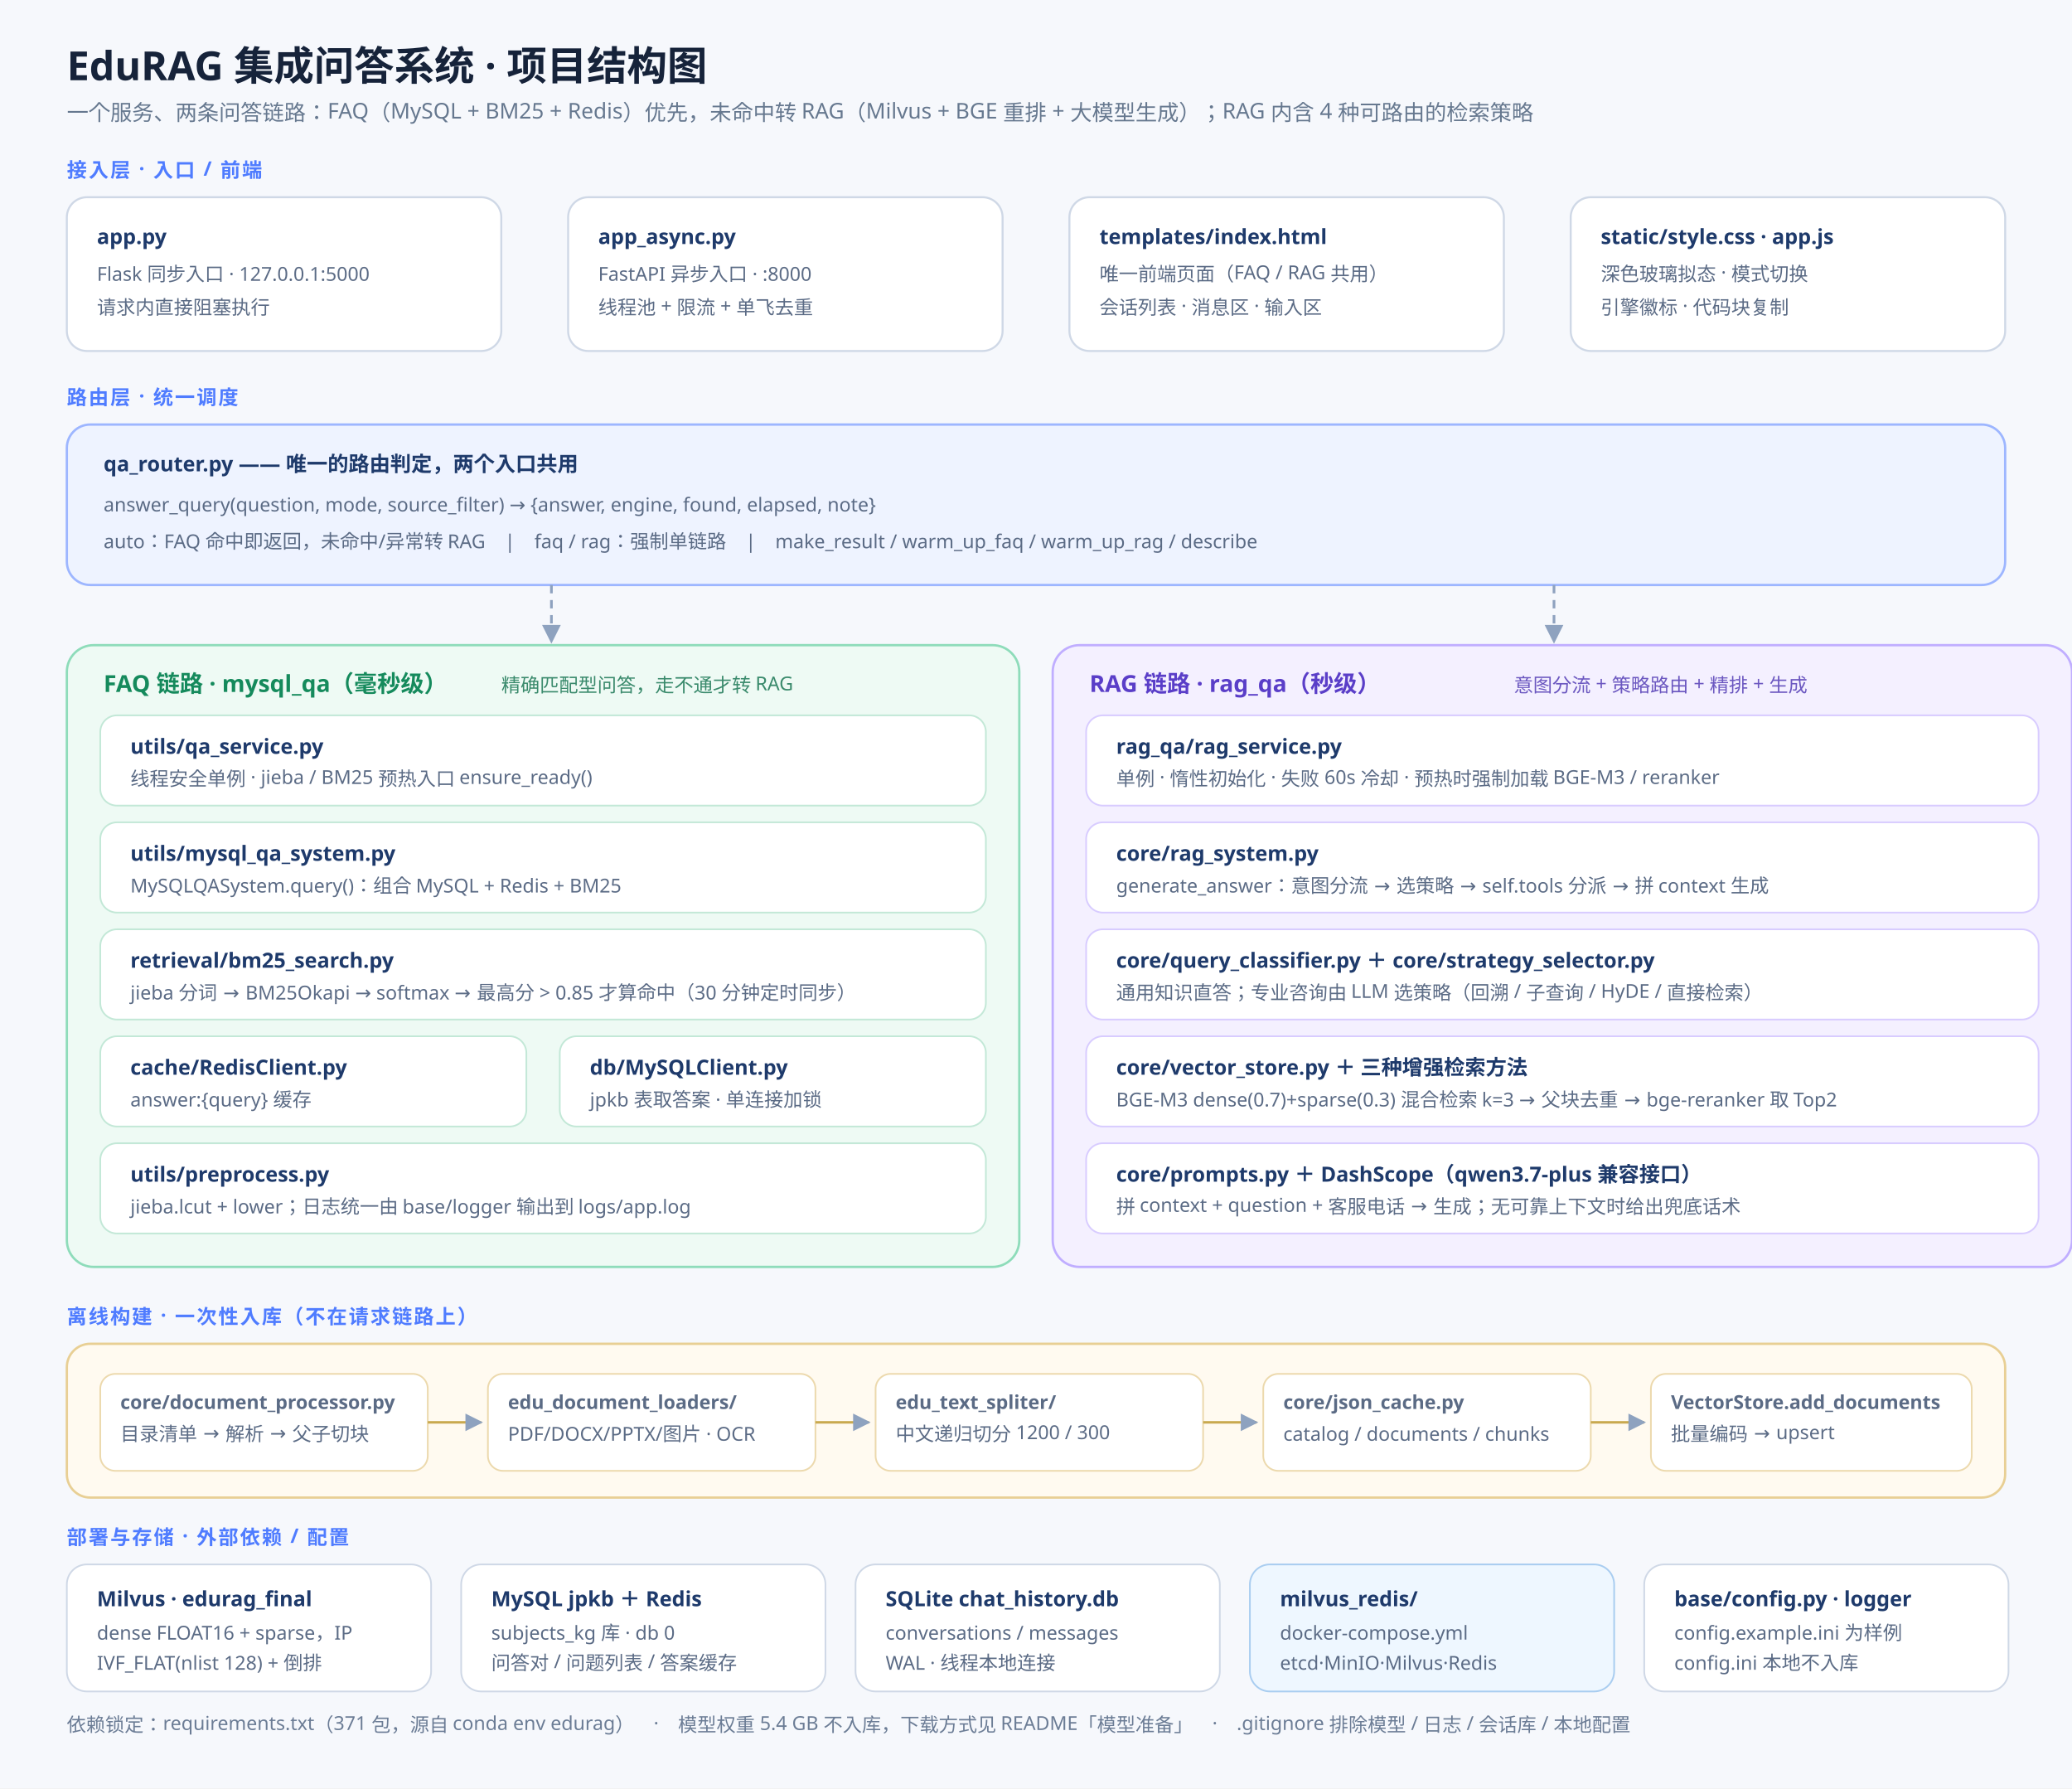
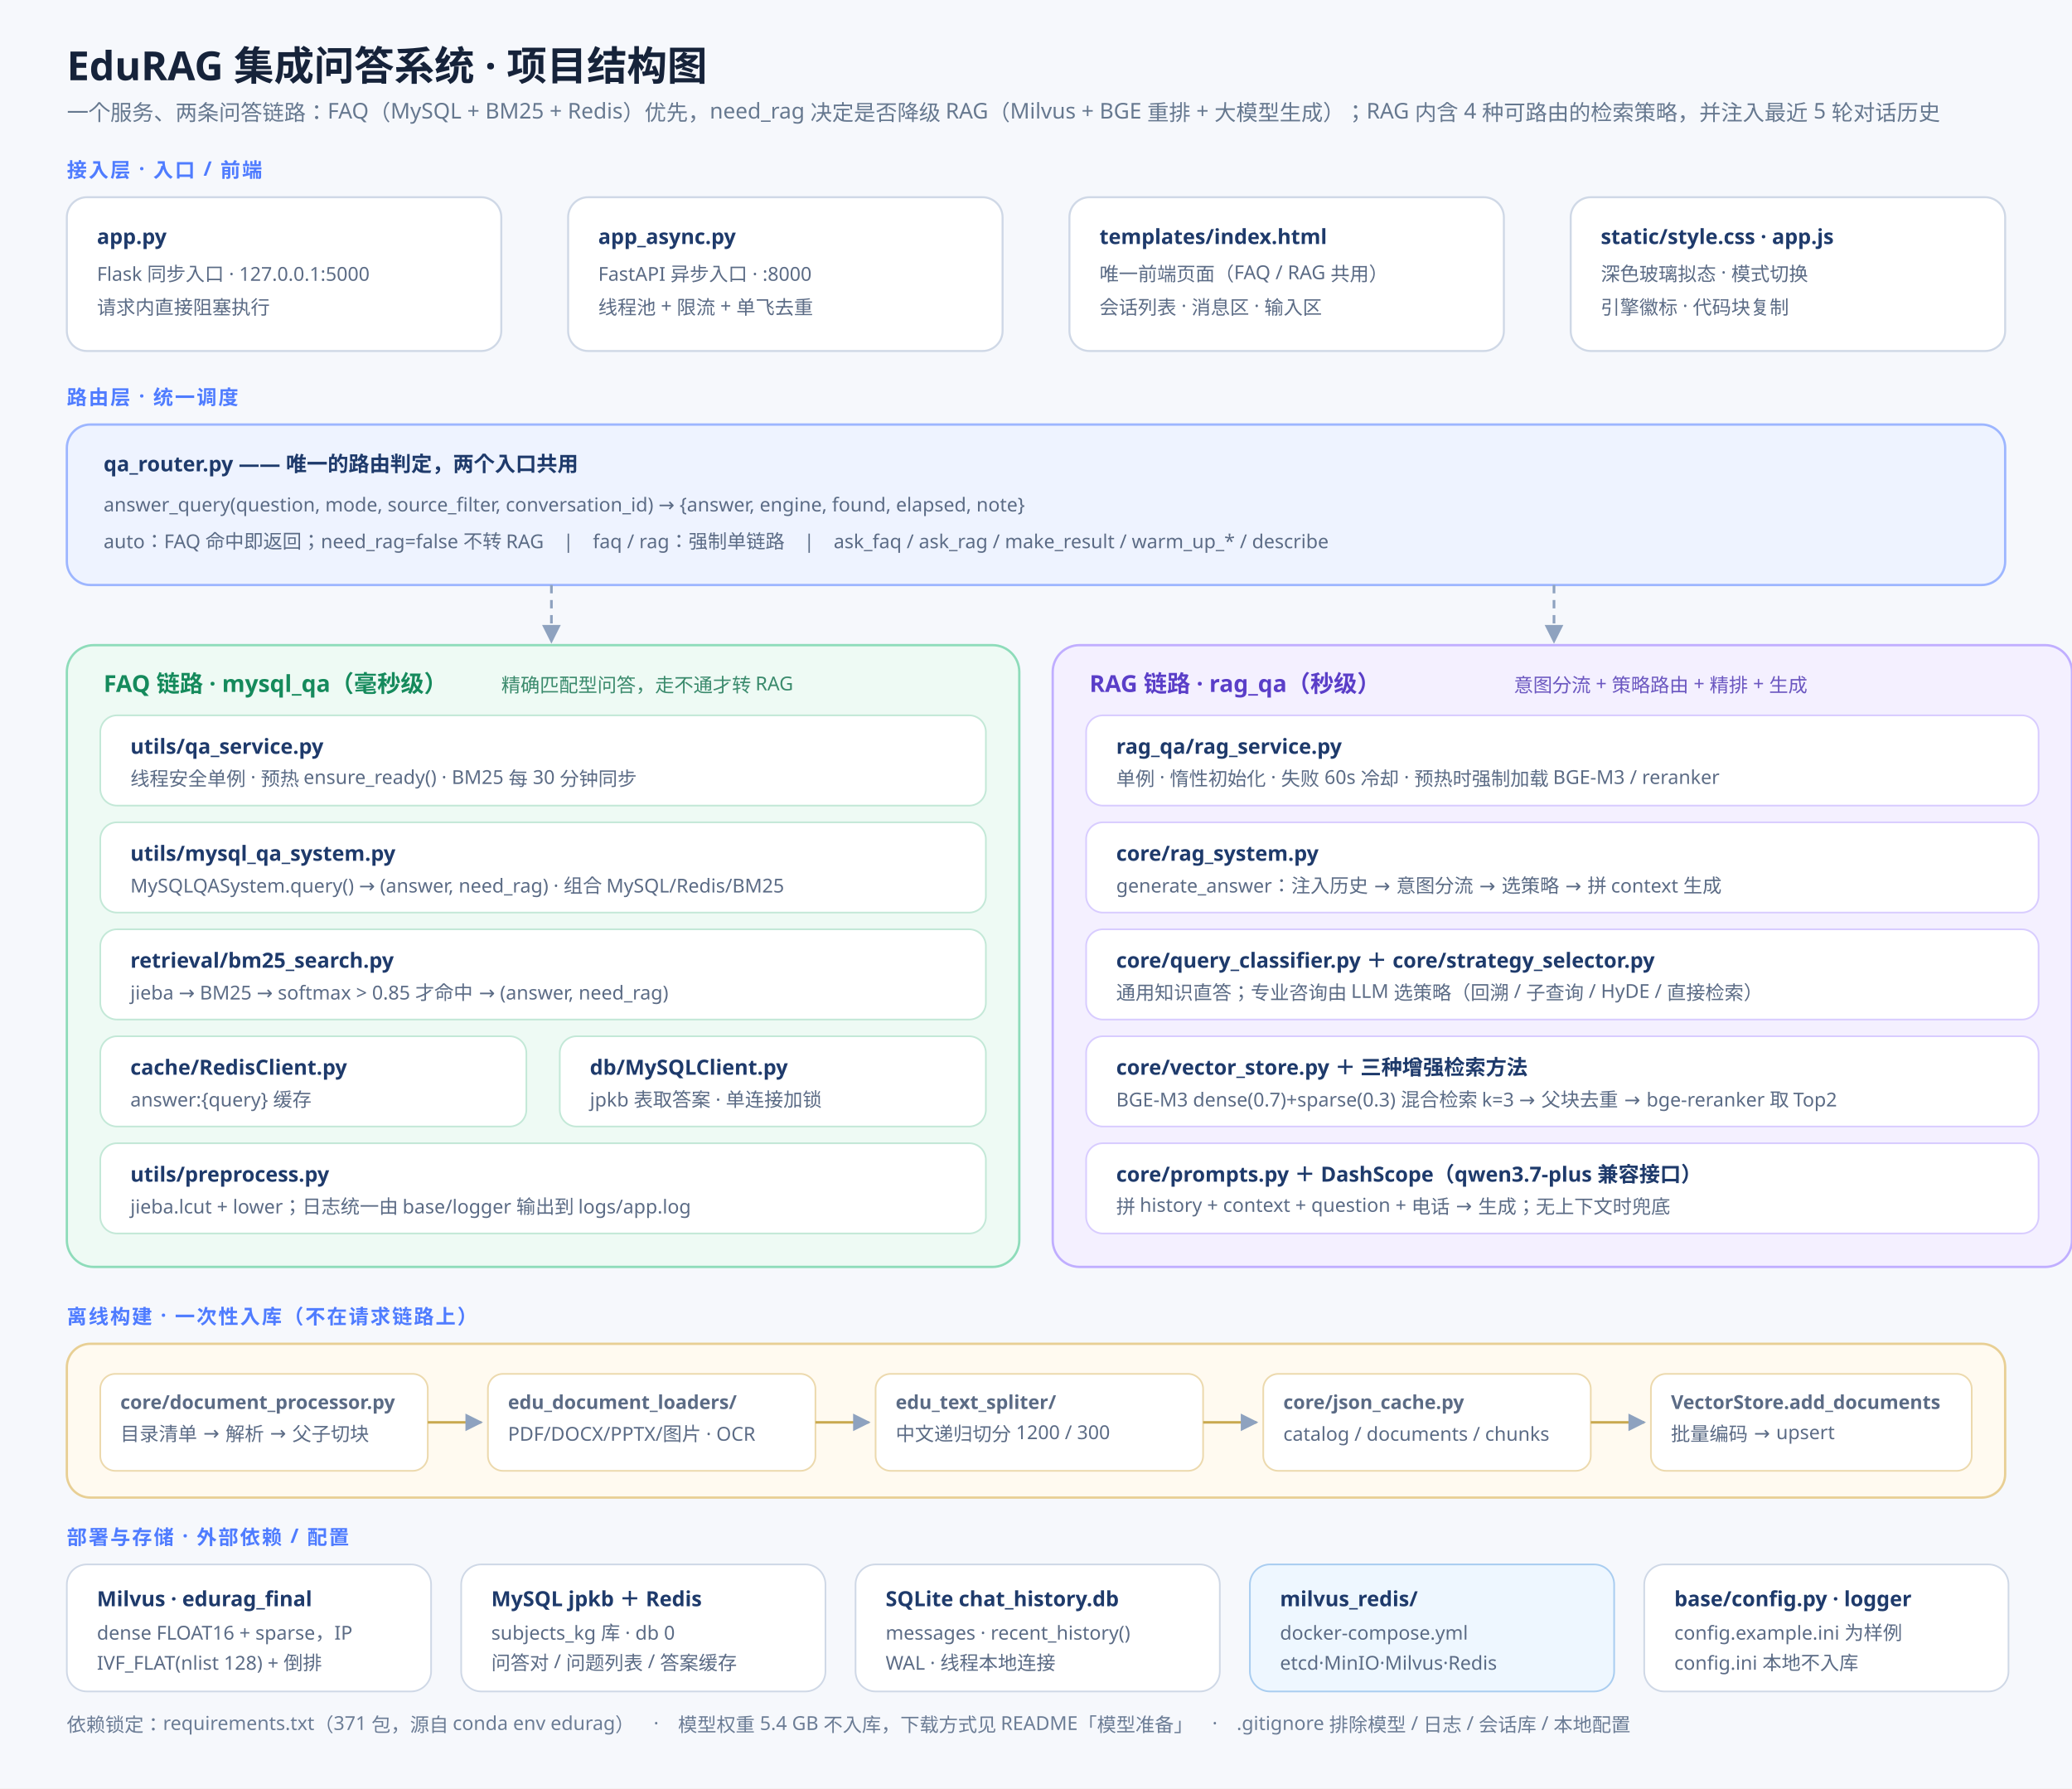
<svg xmlns="http://www.w3.org/2000/svg" width="1240" height="1070" viewBox="0 0 1240 1070" font-family="'Microsoft YaHei', 'Segoe UI', sans-serif">
  <defs>
    <marker id="arr" viewBox="0 0 10 10" refX="9" refY="5" markerWidth="7" markerHeight="7" orient="auto-start-reverse">
      <path d="M 0 0 L 10 5 L 0 10 z" fill="#8ea2bf" />
    </marker>
    <style>
      .title { font-size: 24px; font-weight: 700; fill: #16233a; }
      .subtitle { font-size: 13px; fill: #66788f; }
      .band { font-size: 12px; font-weight: 700; fill: #4f7cff; letter-spacing: 1px; }
      .node-file { font-size: 12.5px; font-weight: 600; fill: #1e3a6b; }
      .node-sub { font-size: 11.5px; fill: #5b6b85; }
      .lane-title { font-size: 14px; font-weight: 700; }
      .lane-sub { font-size: 11.5px; }
      .foot { font-size: 11.5px; fill: #6b7c95; }
    </style>
  </defs>
  <rect width="1240" height="1070" fill="#f6f8fc" />
  <text x="40" y="48" class="title">EduRAG 集成问答系统 · 项目结构图</text>
-   <text x="40" y="72" class="subtitle">一个服务、两条问答链路：FAQ（MySQL + BM25 + Redis）优先，未命中转 RAG（Milvus + BGE 重排 + 大模型生成）；RAG 内含 4 种可路由的检索策略</text>
+   <text x="40" y="72" class="subtitle">一个服务、两条问答链路：FAQ（MySQL + BM25 + Redis）优先，need_rag 决定是否降级 RAG（Milvus + BGE 重排 + 大模型生成）；RAG 内含 4 种可路由的检索策略，并注入最近 5 轮对话历史</text>
  <text x="40" y="106" class="band">接入层 · 入口 / 前端</text>
  <rect x="40" y="118" width="260" height="92" rx="12" fill="#ffffff" stroke="#cfd8e6" stroke-width="1.2" />
  <text x="58" y="146" class="node-file">app.py</text>
  <text x="58" y="168" class="node-sub">Flask 同步入口 · 127.0.0.1:5000</text>
  <text x="58" y="188" class="node-sub">请求内直接阻塞执行</text>
  <rect x="340" y="118" width="260" height="92" rx="12" fill="#ffffff" stroke="#cfd8e6" stroke-width="1.2" />
  <text x="358" y="146" class="node-file">app_async.py</text>
  <text x="358" y="168" class="node-sub">FastAPI 异步入口 · :8000</text>
  <text x="358" y="188" class="node-sub">线程池 + 限流 + 单飞去重</text>
  <rect x="640" y="118" width="260" height="92" rx="12" fill="#ffffff" stroke="#cfd8e6" stroke-width="1.2" />
  <text x="658" y="146" class="node-file">templates/index.html</text>
  <text x="658" y="168" class="node-sub">唯一前端页面（FAQ / RAG 共用）</text>
  <text x="658" y="188" class="node-sub">会话列表 · 消息区 · 输入区</text>
  <rect x="940" y="118" width="260" height="92" rx="12" fill="#ffffff" stroke="#cfd8e6" stroke-width="1.2" />
  <text x="958" y="146" class="node-file">static/style.css · app.js</text>
  <text x="958" y="168" class="node-sub">深色玻璃拟态 · 模式切换</text>
  <text x="958" y="188" class="node-sub">引擎徽标 · 代码块复制</text>
  <text x="40" y="242" class="band">路由层 · 统一调度</text>
  <rect x="40" y="254" width="1160" height="96" rx="14" fill="#eef3ff" stroke="#9db6ff" stroke-width="1.4" />
  <text x="62" y="282" class="node-file">qa_router.py —— 唯一的路由判定，两个入口共用</text>
-   <text x="62" y="306" class="node-sub">answer_query(question, mode, source_filter) → {answer, engine, found, elapsed, note}</text>
-   <text x="62" y="328" class="node-sub">auto：FAQ 命中即返回，未命中/异常转 RAG　|　faq / rag：强制单链路　|　make_result / warm_up_faq / warm_up_rag / describe</text>
+   <text x="62" y="306" class="node-sub">answer_query(question, mode, source_filter, conversation_id) → {answer, engine, found, elapsed, note}</text>
+   <text x="62" y="328" class="node-sub">auto：FAQ 命中即返回；need_rag=false 不转 RAG　|　faq / rag：强制单链路　|　ask_faq / ask_rag / make_result / warm_up_* / describe</text>
  <line x1="330" y1="350" x2="330" y2="384" stroke="#8ea2bf" stroke-width="1.6" stroke-dasharray="5 4" marker-end="url(#arr)" />
  <line x1="930" y1="350" x2="930" y2="384" stroke="#8ea2bf" stroke-width="1.6" stroke-dasharray="5 4" marker-end="url(#arr)" />
  <rect x="40" y="386" width="570" height="372" rx="16" fill="#eefaf4" stroke="#8edcba" stroke-width="1.4" />
  <text x="62" y="414" class="lane-title" fill="#158a5c">FAQ 链路 · mysql_qa（毫秒级）</text>
  <text x="300" y="414" class="lane-sub" fill="#3a8a6c">精确匹配型问答，走不通才转 RAG</text>
  <rect x="60" y="428" width="530" height="54" rx="10" fill="#ffffff" stroke="#c3e8d7" />
  <text x="78" y="451" class="node-file">utils/qa_service.py</text>
-   <text x="78" y="470" class="node-sub">线程安全单例 · jieba / BM25 预热入口 ensure_ready()</text>
+   <text x="78" y="470" class="node-sub">线程安全单例 · 预热 ensure_ready() · BM25 每 30 分钟同步</text>
  <rect x="60" y="492" width="530" height="54" rx="10" fill="#ffffff" stroke="#c3e8d7" />
  <text x="78" y="515" class="node-file">utils/mysql_qa_system.py</text>
-   <text x="78" y="534" class="node-sub">MySQLQASystem.query()：组合 MySQL + Redis + BM25</text>
+   <text x="78" y="534" class="node-sub">MySQLQASystem.query() → (answer, need_rag) · 组合 MySQL/Redis/BM25</text>
  <rect x="60" y="556" width="530" height="54" rx="10" fill="#ffffff" stroke="#c3e8d7" />
  <text x="78" y="579" class="node-file">retrieval/bm25_search.py</text>
-   <text x="78" y="598" class="node-sub">jieba 分词 → BM25Okapi → softmax → 最高分 &gt; 0.85 才算命中（30 分钟定时同步）</text>
+   <text x="78" y="598" class="node-sub">jieba → BM25 → softmax &gt; 0.85 才命中 → (answer, need_rag)</text>
  <rect x="60" y="620" width="255" height="54" rx="10" fill="#ffffff" stroke="#c3e8d7" />
  <text x="78" y="643" class="node-file">cache/RedisClient.py</text>
  <text x="78" y="662" class="node-sub">answer:{query} 缓存</text>
  <rect x="335" y="620" width="255" height="54" rx="10" fill="#ffffff" stroke="#c3e8d7" />
  <text x="353" y="643" class="node-file">db/MySQLClient.py</text>
  <text x="353" y="662" class="node-sub">jpkb 表取答案 · 单连接加锁</text>
  <rect x="60" y="684" width="530" height="54" rx="10" fill="#ffffff" stroke="#c3e8d7" />
  <text x="78" y="707" class="node-file">utils/preprocess.py</text>
  <text x="78" y="726" class="node-sub">jieba.lcut + lower；日志统一由 base/logger 输出到 logs/app.log</text>
  <rect x="630" y="386" width="610" height="372" rx="16" fill="#f4f0ff" stroke="#c0aeff" stroke-width="1.4" />
  <text x="652" y="414" class="lane-title" fill="#5a3ec8">RAG 链路 · rag_qa（秒级）</text>
  <text x="906" y="414" class="lane-sub" fill="#6b57c0">意图分流 + 策略路由 + 精排 + 生成</text>
  <rect x="650" y="428" width="570" height="54" rx="10" fill="#ffffff" stroke="#d8ccff" />
  <text x="668" y="451" class="node-file">rag_qa/rag_service.py</text>
  <text x="668" y="470" class="node-sub">单例 · 惰性初始化 · 失败 60s 冷却 · 预热时强制加载 BGE-M3 / reranker</text>
  <rect x="650" y="492" width="570" height="54" rx="10" fill="#ffffff" stroke="#d8ccff" />
  <text x="668" y="515" class="node-file">core/rag_system.py</text>
-   <text x="668" y="534" class="node-sub">generate_answer：意图分流 → 选策略 → self.tools 分派 → 拼 context 生成</text>
+   <text x="668" y="534" class="node-sub">generate_answer：注入历史 → 意图分流 → 选策略 → 拼 context 生成</text>
  <rect x="650" y="556" width="570" height="54" rx="10" fill="#ffffff" stroke="#d8ccff" />
  <text x="668" y="579" class="node-file">core/query_classifier.py ＋ core/strategy_selector.py</text>
  <text x="668" y="598" class="node-sub">通用知识直答；专业咨询由 LLM 选策略（回溯 / 子查询 / HyDE / 直接检索）</text>
  <rect x="650" y="620" width="570" height="54" rx="10" fill="#ffffff" stroke="#d8ccff" />
  <text x="668" y="643" class="node-file">core/vector_store.py ＋ 三种增强检索方法</text>
  <text x="668" y="662" class="node-sub">BGE-M3 dense(0.7)+sparse(0.3) 混合检索 k=3 → 父块去重 → bge-reranker 取 Top2</text>
  <rect x="650" y="684" width="570" height="54" rx="10" fill="#ffffff" stroke="#d8ccff" />
  <text x="668" y="707" class="node-file">core/prompts.py ＋ DashScope（qwen3.7-plus 兼容接口）</text>
-   <text x="668" y="726" class="node-sub">拼 context + question + 客服电话 → 生成；无可靠上下文时给出兜底话术</text>
+   <text x="668" y="726" class="node-sub">拼 history + context + question + 电话 → 生成；无上下文时兜底</text>
  <text x="40" y="792" class="band">离线构建 · 一次性入库（不在请求链路上）</text>
  <rect x="40" y="804" width="1160" height="92" rx="14" fill="#fffaf0" stroke="#e8cf94" stroke-width="1.4" />
  <rect x="60" y="822" width="196" height="58" rx="9" fill="#ffffff" stroke="#ecd9ad" />
  <text x="72" y="843" class="node-sub" font-weight="600" fill="#8a6a1f">core/document_processor.py</text>
  <text x="72" y="862" class="node-sub">目录清单 → 解析 → 父子切块</text>
  <rect x="292" y="822" width="196" height="58" rx="9" fill="#ffffff" stroke="#ecd9ad" />
  <text x="304" y="843" class="node-sub" font-weight="600" fill="#8a6a1f">edu_document_loaders/</text>
  <text x="304" y="862" class="node-sub">PDF/DOCX/PPTX/图片 · OCR</text>
  <rect x="524" y="822" width="196" height="58" rx="9" fill="#ffffff" stroke="#ecd9ad" />
  <text x="536" y="843" class="node-sub" font-weight="600" fill="#8a6a1f">edu_text_spliter/</text>
  <text x="536" y="862" class="node-sub">中文递归切分 1200 / 300</text>
  <rect x="756" y="822" width="196" height="58" rx="9" fill="#ffffff" stroke="#ecd9ad" />
  <text x="768" y="843" class="node-sub" font-weight="600" fill="#8a6a1f">core/json_cache.py</text>
  <text x="768" y="862" class="node-sub">catalog / documents / chunks</text>
  <rect x="988" y="822" width="192" height="58" rx="9" fill="#ffffff" stroke="#ecd9ad" />
  <text x="1000" y="843" class="node-sub" font-weight="600" fill="#8a6a1f">VectorStore.add_documents</text>
  <text x="1000" y="862" class="node-sub">批量编码 → upsert</text>
  <line x1="256" y1="851" x2="288" y2="851" stroke="#c9a94f" stroke-width="1.5" marker-end="url(#arr)" />
  <line x1="488" y1="851" x2="520" y2="851" stroke="#c9a94f" stroke-width="1.5" marker-end="url(#arr)" />
  <line x1="720" y1="851" x2="752" y2="851" stroke="#c9a94f" stroke-width="1.5" marker-end="url(#arr)" />
  <line x1="952" y1="851" x2="984" y2="851" stroke="#c9a94f" stroke-width="1.5" marker-end="url(#arr)" />
  <text x="40" y="924" class="band">部署与存储 · 外部依赖 / 配置</text>
  <rect x="40" y="936" width="218" height="76" rx="12" fill="#ffffff" stroke="#cfd8e6" />
  <text x="58" y="961" class="node-file">Milvus · edurag_final</text>
  <text x="58" y="981" class="node-sub">dense FLOAT16 + sparse，IP</text>
  <text x="58" y="999" class="node-sub">IVF_FLAT(nlist 128) + 倒排</text>
  <rect x="276" y="936" width="218" height="76" rx="12" fill="#ffffff" stroke="#cfd8e6" />
  <text x="294" y="961" class="node-file">MySQL jpkb ＋ Redis</text>
  <text x="294" y="981" class="node-sub">subjects_kg 库 · db 0</text>
  <text x="294" y="999" class="node-sub">问答对 / 问题列表 / 答案缓存</text>
  <rect x="512" y="936" width="218" height="76" rx="12" fill="#ffffff" stroke="#cfd8e6" />
  <text x="530" y="961" class="node-file">SQLite chat_history.db</text>
-   <text x="530" y="981" class="node-sub">conversations / messages</text>
+   <text x="530" y="981" class="node-sub">messages · recent_history()</text>
  <text x="530" y="999" class="node-sub">WAL · 线程本地连接</text>
  <rect x="748" y="936" width="218" height="76" rx="12" fill="#eef7ff" stroke="#a9cdf0" />
  <text x="766" y="961" class="node-file">milvus_redis/</text>
  <text x="766" y="981" class="node-sub">docker-compose.yml</text>
  <text x="766" y="999" class="node-sub">etcd·MinIO·Milvus·Redis</text>
  <rect x="984" y="936" width="218" height="76" rx="12" fill="#ffffff" stroke="#cfd8e6" />
  <text x="1002" y="961" class="node-file">base/config.py · logger</text>
  <text x="1002" y="981" class="node-sub">config.example.ini 为样例</text>
  <text x="1002" y="999" class="node-sub">config.ini 本地不入库</text>
  <text x="40" y="1036" class="foot">依赖锁定：requirements.txt（371 包，源自 conda env edurag）　·　模型权重 5.4 GB 不入库，下载方式见 README「模型准备」　·　.gitignore 排除模型 / 日志 / 会话库 / 本地配置</text>
</svg>
